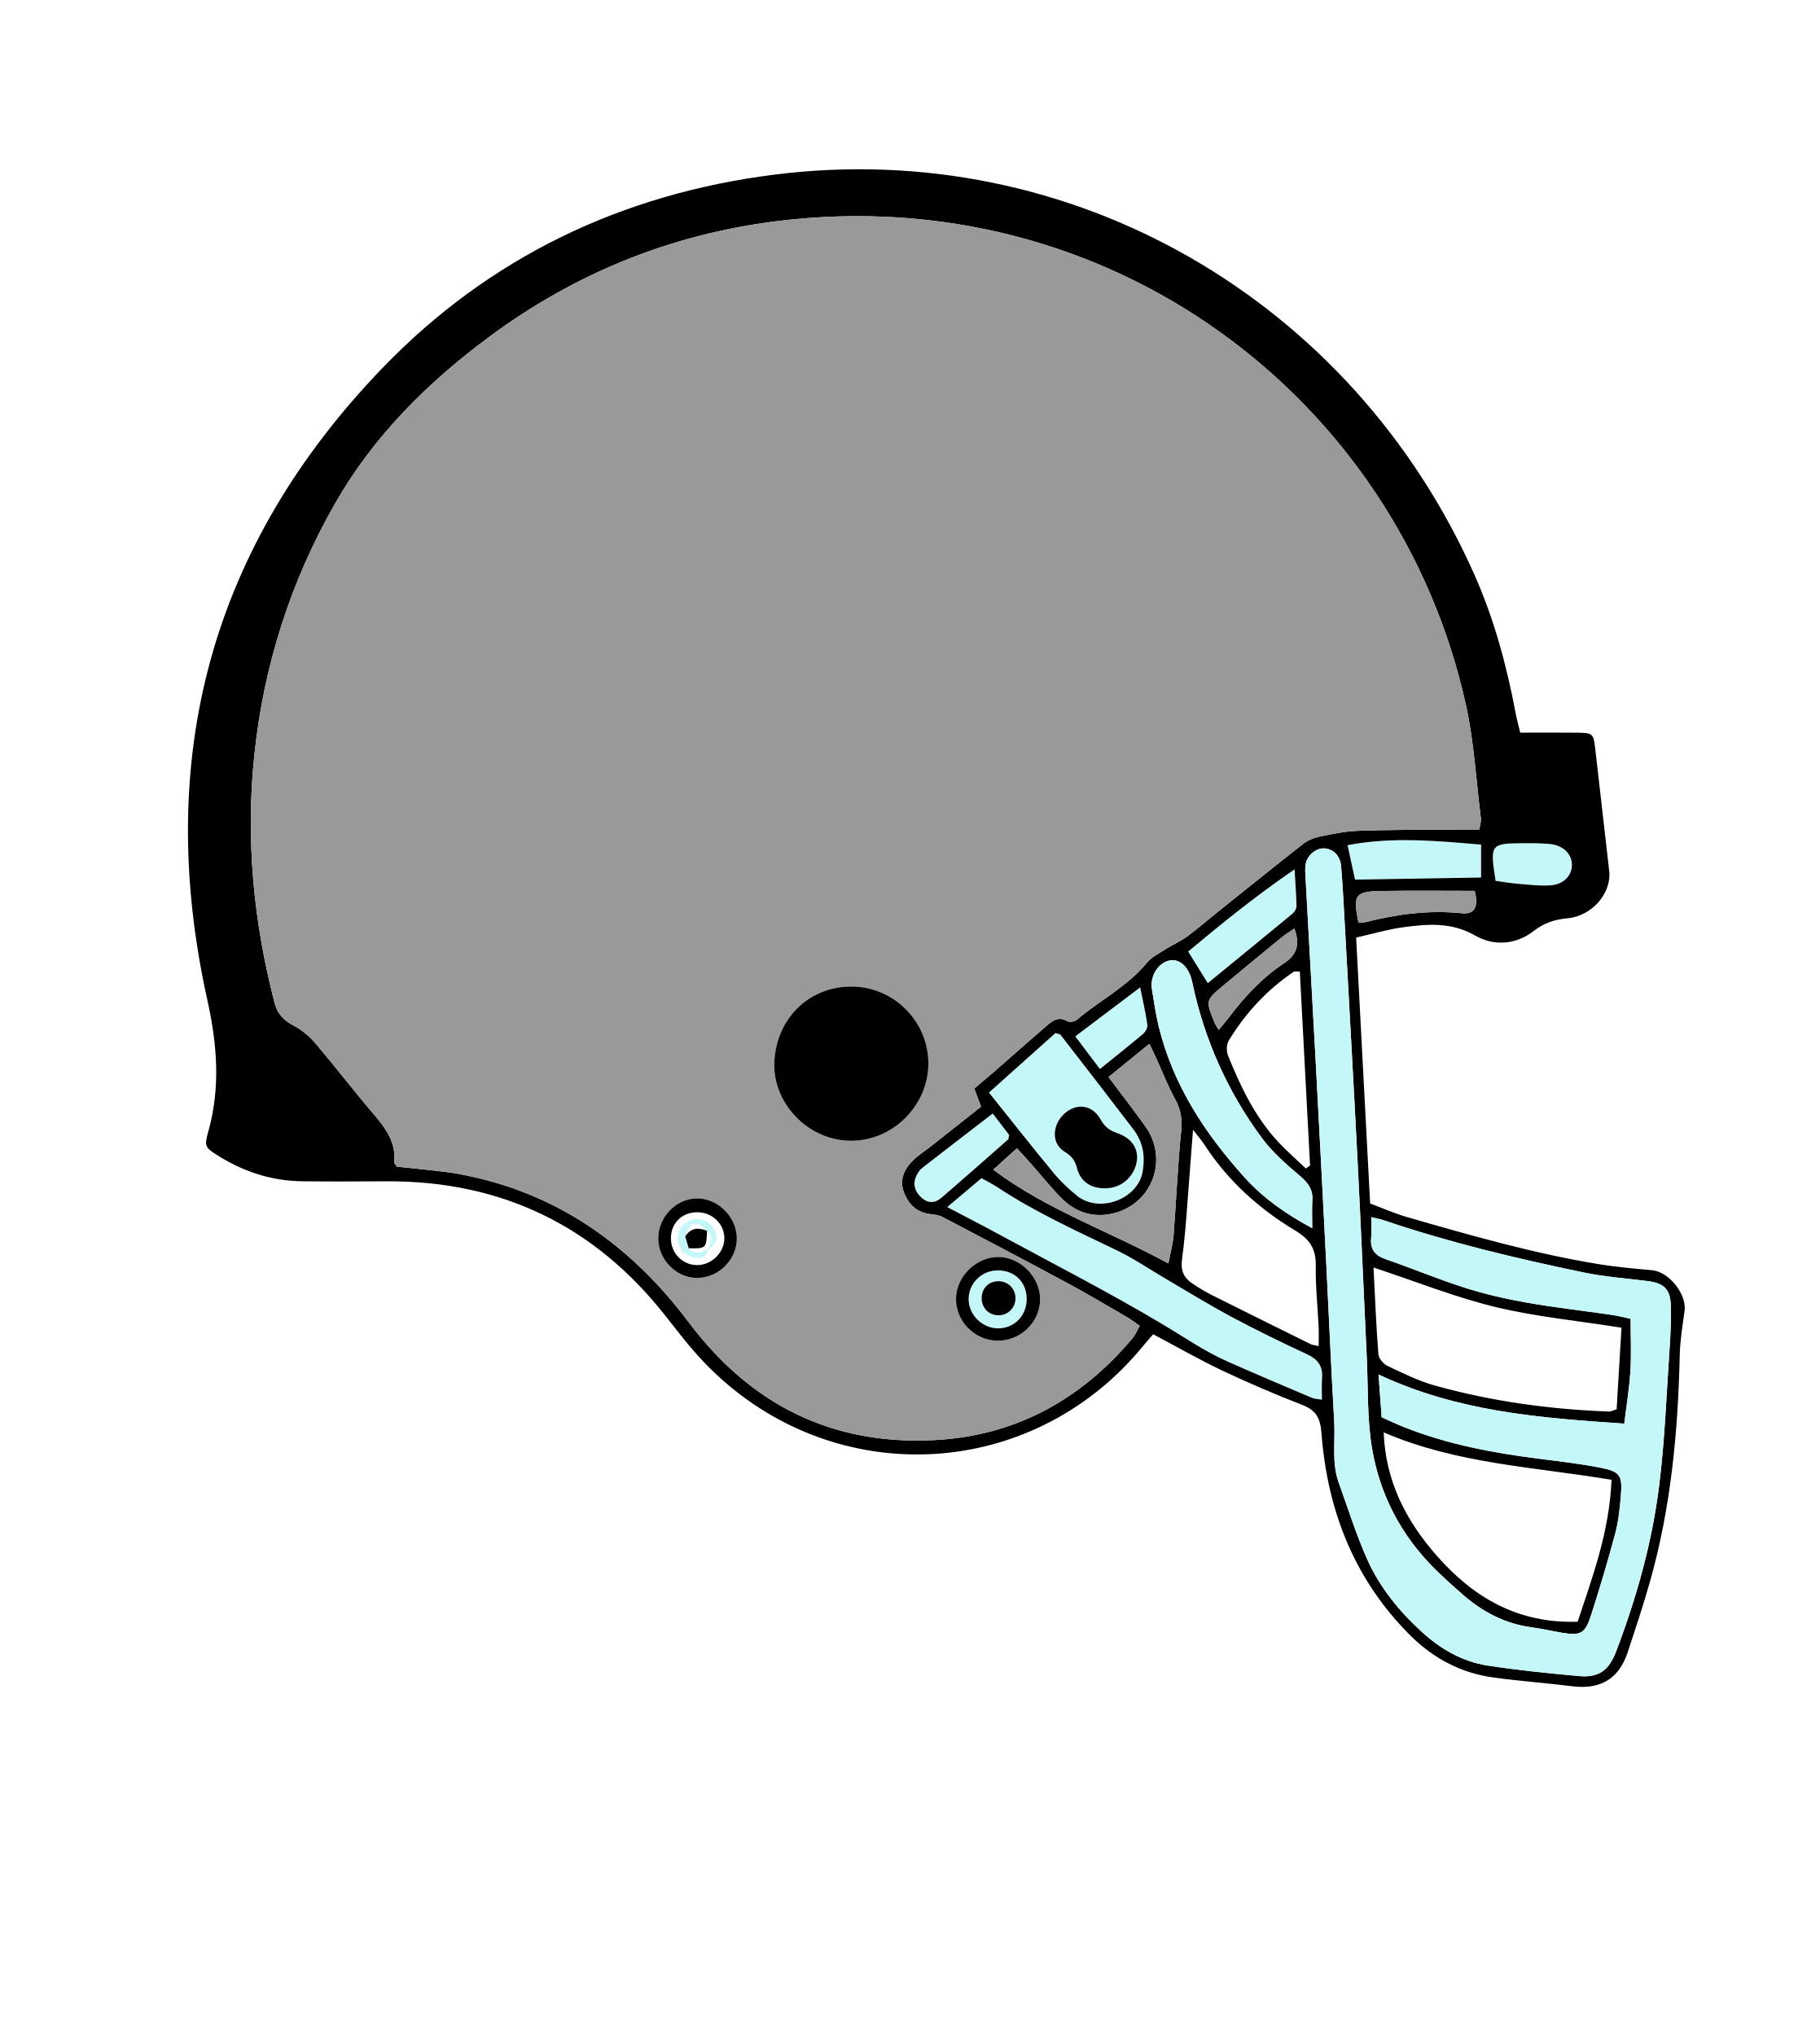
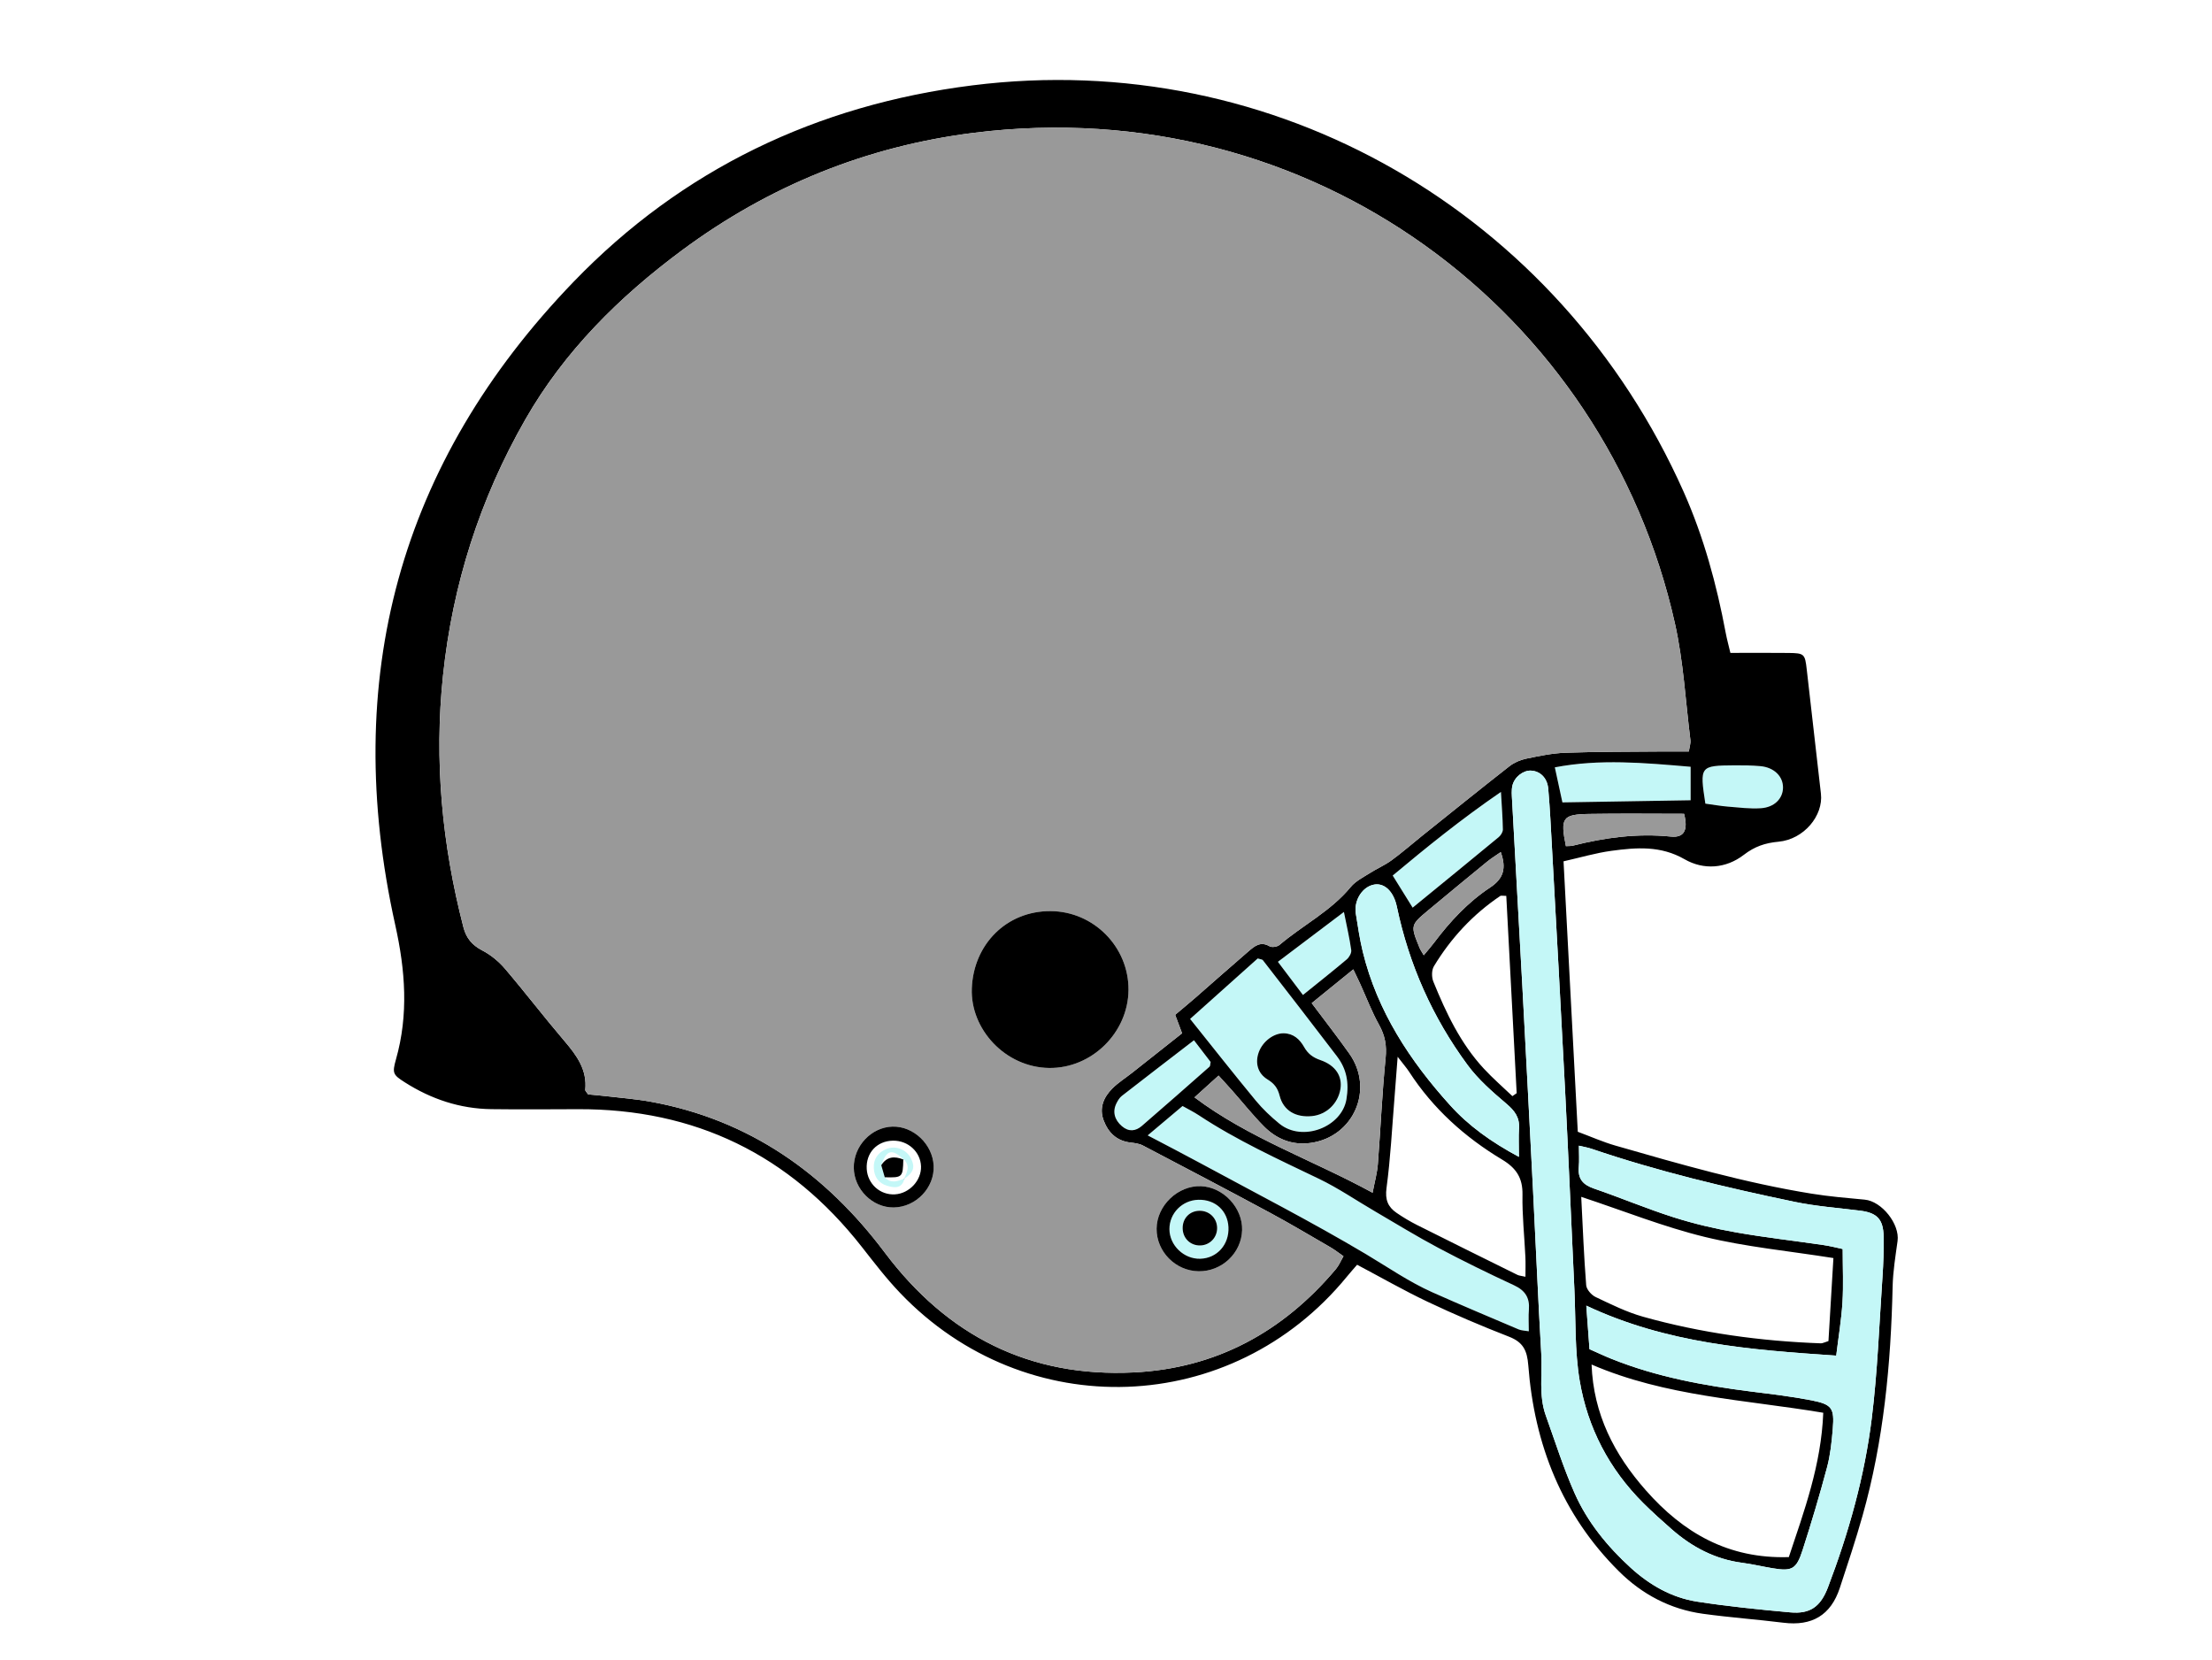
- <svg xmlns="http://www.w3.org/2000/svg" version="1.1" id="Layer_1" x="0px" y="0px" viewBox="0 0 1003.94 1123.2" style="enable-background:new 0 0 1003.94 1123.2;" xml:space="preserve">
+ <svg xmlns="http://www.w3.org/2000/svg" version="1.1" id="Layer_1" x="0px" y="0px" viewBox="-100 50 1200 900" style="enable-background:new 0 0 1003.94 1123.2;" xml:space="preserve">
  <style type="text/css">
	.st0{fill:#C4F7F7;}
	.st1{fill:#999999;}
</style>
  <g>
    <g id="XMLID_1_">
      <g>
        <path class="st0" d="M566.43,715.67c0.47,9.44-6.18,16.88-15.29,17.15c-8.89,0.25-16.71-7.27-16.73-16.08     c-0.02-8.61,6.93-15.67,15.65-15.91C559.23,700.58,565.99,706.7,566.43,715.67z M551.07,725.6c5.24-0.08,9.3-4.31,9.21-9.58     c-0.1-5.28-4.24-9.28-9.56-9.22c-5.36,0.07-9.22,4.09-9.13,9.54C541.68,721.71,545.75,725.69,551.07,725.6z" />
        <path class="st0" d="M721.38,747.22c6.01,2.79,8.57,6.77,8.04,13.24c-0.3,3.62-0.05,7.29-0.05,11.7     c-2.05-0.36-3.93-0.35-5.53-1.02c-15.62-6.63-31.27-13.21-46.77-20.11c-12.75-5.69-24.21-13.66-36.16-20.78     c-29.44-17.51-59.98-33.15-90.11-49.48c-8.72-4.74-17.56-9.27-28.19-14.87c7.41-6.24,12.94-10.9,18.92-15.94     c3.11,1.75,6.06,3.2,8.79,5c20.63,13.63,43.04,23.83,65.25,34.51c10.42,5.01,20.06,11.63,30.09,17.48     c11.48,6.7,22.82,13.69,34.55,19.92C693.72,734.05,707.5,740.77,721.38,747.22z" />
        <path class="st0" d="M556.76,626.07c-0.28,1.34-0.19,2.21-0.58,2.55c-12.2,10.76-24.4,21.51-36.71,32.13     c-3.38,2.92-7.12,3.33-10.82,0.18c-4.06-3.46-5.24-7.93-2.97-12.46c0.73-1.46,1.65-3.01,2.91-3.99     c12.77-9.95,25.63-19.8,39.13-30.19C551.11,618.71,554.08,622.58,556.76,626.07z" />
        <path class="st0" d="M625.27,622.96c5.26,6.9,6.68,14.29,5.17,23.35c-2.52,15.12-23.89,23.43-36.38,13.24     c-4.61-3.76-9.03-7.93-12.81-12.51c-11.64-14.09-22.93-28.46-35.63-44.31c12.93-11.56,25-22.36,36.68-32.81     c1.58,0.5,2.45,0.49,2.78,0.91C598.52,588.17,611.98,605.5,625.27,622.96z M627.18,640.72c1.1-6.84-2.56-12.8-10.86-15.66     c-4.11-1.42-6.79-3.44-8.87-7.13c-2.36-4.17-5.75-7.32-11.02-7.41c-5.44-0.08-11.34,4.35-13.51,10.15     c-2.11,5.64-0.76,11.53,4.64,14.83c3.69,2.27,5.56,4.63,6.65,8.91c2.06,8.13,8.83,11.9,17.6,11.01     C619.6,654.63,625.9,648.6,627.18,640.72z" />
        <path class="st0" d="M633.04,565.39c0.22,1.57-1.1,3.9-2.43,5.03c-7.57,6.39-15.35,12.53-23.76,19.32     c-4.62-6.12-8.76-11.6-13.6-18c11.87-8.96,23.12-17.46,35.82-27.05C630.67,552.7,632.16,559.01,633.04,565.39z" />
        <path class="st0" d="M854.96,465.59c7.5,0.68,12.43,5.58,12.31,11.79c-0.12,5.84-4.67,10.57-12.01,11.05     c-5.91,0.39-11.92-0.39-17.87-0.87c-3.93-0.32-7.83-1.02-12.24-1.62c-3.12-20.43-2.98-20.64,15.86-20.78     C845.66,465.13,850.34,465.18,854.96,465.59z" />
        <path class="st0" d="M817.16,465.94c0,6.52,0,11.75,0,18.17c-23.47,0.39-46.43,0.77-69.56,1.16c-1.24-5.71-2.53-11.71-4.11-19.02     C767.83,461.56,792.02,463.79,817.16,465.94z" />
        <path class="st0" d="M715.3,499.96c0.01,1.39-1.11,3.19-2.25,4.14c-15.51,12.83-31.12,25.54-46.69,38.27     c-3.88-6.24-6.99-11.25-10.83-17.43c18.16-15.17,36.96-30.43,58.73-45.36C714.72,487.66,715.22,493.81,715.3,499.96z" />
        <path d="M911.59,700.76c9.27,0.86,19.11,13.28,17.83,22.45c-1.14,8.21-2.49,16.46-2.68,24.71c-0.94,42.1-4.86,83.78-16.36,124.45     c-3.71,13.13-8.03,26.09-12.3,39.05c-4.88,14.78-15.08,20.77-30.58,18.84c-14.52-1.81-29.14-2.85-43.63-4.85     c-17.73-2.44-33.02-10.53-45.6-23.03c-30.95-30.74-45.91-68.86-49.18-111.74c-0.62-8.12-2.83-12.58-10.48-15.55     c-14.88-5.79-29.61-12.06-44.04-18.89c-12.87-6.1-25.26-13.21-38.34-20.13c-1.67,1.94-3.65,4.14-5.52,6.43     c-62.41,76.25-174.27,80.18-242.34,8.94c-7.61-7.96-14.13-16.5-20.85-25.07c-39.13-49.94-90.48-74.94-154.01-74.68     c-15.63,0.06-31.27,0.18-46.9-0.02c-17.09-0.21-32.73-5.45-47.08-14.61c-6.28-4.01-6.85-4.89-4.74-12.32     c6.93-24.4,5.1-48.36-0.37-72.97c-29.6-133.33,1.95-250.63,96.8-348.96c58.83-60.98,131.96-95.91,216.28-106.5     c163.91-20.61,318.48,69.1,385.9,220.55c10.84,24.36,17.86,50.16,22.79,76.44c0.66,3.51,1.62,6.96,2.54,10.87     c10.98,0,21.27-0.1,31.56,0.03c8.52,0.1,8.9,0.53,9.85,8.86c2.58,22.49,5.1,44.99,7.7,67.47c1.38,11.91-9.21,24.78-22.99,26.06     c-7.27,0.67-12.95,2.59-18.82,7.11c-9.77,7.53-21.86,8.33-32.14,2.41c-13.03-7.49-26.18-6.39-39.65-4.58     c-8.47,1.14-16.77,3.62-26.03,5.7c2.61,49.45,5.16,97.89,7.73,146.71c7.29,2.71,13.67,5.56,20.32,7.47     c35.17,10.13,70.36,20.26,106.57,26.11C892.34,699.05,901.98,699.87,911.59,700.76z M921.23,742.75     c0.5-7.31,0.75-14.65,0.63-21.97c-0.17-9.44-3.62-12.91-12.78-14.05c-11.89-1.49-23.91-2.36-35.6-4.8     c-37.14-7.74-74.04-16.5-110.02-28.75c-2.09-0.71-4.31-1.06-6.91-1.69c0,4.31,0.28,7.97-0.06,11.58     c-0.59,6.37,2.25,9.61,8.18,11.65c14.48,4.97,28.63,10.95,43.21,15.59c11.05,3.52,22.46,6.18,33.88,8.2     c15.72,2.78,31.62,4.55,47.42,6.87c3.83,0.56,7.6,1.55,10.47,2.16c0,10.39,0.45,19.68-0.12,28.91     c-0.59,9.48-2.17,18.9-3.39,28.92c-46.77-3.14-92.02-6.61-135.58-27.11c0.66,8.97,1.18,16.12,1.73,23.61     c4.23,1.87,8.1,3.71,12.08,5.3c24.3,9.73,49.78,14.43,75.61,17.68c10.89,1.38,21.82,2.65,32.58,4.74     c11.34,2.22,12.65,4.22,11.71,15.57c-0.58,6.95-1.3,14-3.08,20.71c-4.03,15.11-8.5,30.12-13.3,45.01     c-3.35,10.4-5.77,11.56-16.12,9.85c-5.58-0.93-11.1-2.25-16.7-2.99c-14.73-1.95-27.2-8.55-38.2-18.2     c-5.26-4.61-10.48-9.28-15.43-14.22c-18.51-18.44-30.18-40.88-34.47-66.35c-2.74-16.26-2.09-33.1-2.88-49.68     c-1.69-35.93-3.2-71.87-5.03-107.79c-2.24-43.9-4.72-87.79-7.12-131.68c-0.59-10.64-1.09-21.29-2.02-31.91     c-0.51-5.96-4.4-9.63-9.36-9.88c-4.16-0.21-9,3.41-10.09,8.16c-0.58,2.53-0.31,5.3-0.17,7.95c1.83,33.58,3.75,67.16,5.56,100.74     c2,37.18,3.94,74.36,5.84,111.54c1.5,29.26,2.71,58.53,4.42,87.77c0.66,11.23-1.48,22.72,2.47,33.69     c5.06,14.09,9.57,28.43,15.62,42.09c6.94,15.69,17.8,28.95,30.44,40.48c10.22,9.32,22.23,16.23,36.03,18.37     c16.74,2.59,33.64,4.29,50.52,5.82c10.83,0.99,16.46-3.1,20.46-13.59c11.3-29.67,19.87-60.18,23.76-91.65     C918.56,794,919.48,768.32,921.23,742.75z M891.93,777.48c0.86-14.47,1.75-29.26,2.69-45.04c-24.63-3.9-47.57-6.06-69.73-11.45     c-22.35-5.44-43.92-14.09-67.08-21.75c0.86,16.79,1.46,32.38,2.69,47.93c0.18,2.3,2.83,5.32,5.1,6.4     c8.4,3.99,16.86,8.2,25.76,10.7c31.51,8.83,63.76,13.25,96.45,14.43C888.72,778.73,889.65,778.18,891.93,777.48z M870.43,894.66     c8.27-24.88,17.59-49.98,18.68-78.3c-42.4-7.11-85.35-8.77-125.69-26.16c1.01,26.91,12.28,48.76,29.42,68.21     C813.17,881.48,837.55,895.7,870.43,894.66z M867.27,477.38c0.12-6.21-4.81-11.11-12.31-11.79c-4.62-0.41-9.3-0.46-13.95-0.43     c-18.84,0.14-18.98,0.35-15.86,20.78c4.41,0.6,8.31,1.3,12.24,1.62c5.95,0.48,11.96,1.26,17.87,0.87     C862.6,487.95,867.15,483.22,867.27,477.38z M817.16,484.11c0-6.42,0-11.65,0-18.17c-25.14-2.15-49.33-4.38-73.67,0.31     c1.58,7.31,2.87,13.31,4.11,19.02C770.73,484.88,793.69,484.5,817.16,484.11z M816.19,457.64c0.35-2.42,1.07-4.38,0.84-6.22     c-2.63-21.12-3.77-42.59-8.4-63.27C770.77,218.99,611.52,99.23,428.44,122.03c-58.26,7.26-111.35,28.8-158.57,63.83     c-33.98,25.21-63.72,54.66-84.93,91.77c-24.63,43.08-39.4,89.36-44.6,138.77c-4.88,46.28-0.53,91.7,11.07,136.61     c1.53,5.92,4.72,9.69,10.22,12.56c4.58,2.38,8.9,5.92,12.27,9.86c11.02,12.92,21.34,26.43,32.37,39.35     c6.62,7.76,12.35,15.56,11.23,26.48c-0.06,0.5,0.67,1.08,1.56,2.4c2.63,0.25,5.89,0.51,9.13,0.89     c8.25,0.97,16.57,1.59,24.74,3.07c53.59,9.72,94.91,39.02,127.03,81.8c34,45.27,78.59,67.84,135.15,65.06     c44.68-2.2,80.95-22.02,109.62-56.08c1.62-1.92,2.6-4.36,4.11-6.95c-2.77-1.91-4.82-3.54-7.07-4.84     c-10.95-6.34-21.83-12.83-32.96-18.82c-22.85-12.31-45.83-24.37-68.82-36.41c-1.97-1.03-4.41-1.33-6.67-1.59     c-7.49-0.86-12.08-5.36-14.59-11.99c-2.55-6.7-0.05-12.57,4.66-17.3c3.26-3.28,7.28-5.79,10.94-8.68     c9.08-7.17,18.15-14.35,26.94-21.3c-1.58-4.21-2.7-7.21-3.75-10.03c4.02-3.39,7.6-6.32,11.08-9.36     c9.54-8.31,18.98-16.73,28.58-24.97c3.26-2.78,6.55-5.8,11.57-2.83c1.24,0.74,4.15,0.28,5.35-0.73     c12.65-10.74,27.85-18.31,38.64-31.43c2.62-3.19,6.72-5.22,10.31-7.51c3.87-2.47,8.16-4.29,11.85-6.98     c5.65-4.11,10.91-8.74,16.37-13.12c15.84-12.67,31.62-25.42,47.59-37.91c2.53-1.98,5.82-3.42,8.97-4.08     c7.08-1.47,14.28-2.99,21.47-3.24c17.25-0.61,34.52-0.52,51.78-0.68C805.97,457.6,810.86,457.64,816.19,457.64z M806.41,503.8     c7.17,0.73,9.49-3.36,7.2-12.34c-17.01,0-34.25-0.22-51.47,0.07c-14.57,0.24-15.76,2.08-12.64,17.47c1.68-0.1,2.69,0,3.63-0.24     C770.63,504.33,788.28,501.96,806.41,503.8z M729.42,760.46c0.53-6.47-2.03-10.45-8.04-13.24     c-13.88-6.45-27.66-13.17-41.17-20.35c-11.73-6.23-23.07-13.22-34.55-19.92c-10.03-5.85-19.67-12.47-30.09-17.48     c-22.21-10.68-44.62-20.88-65.25-34.51c-2.73-1.8-5.68-3.25-8.79-5c-5.98,5.04-11.51,9.7-18.92,15.94     c10.63,5.6,19.47,10.13,28.19,14.87c30.13,16.33,60.67,31.97,90.11,49.48c11.95,7.12,23.41,15.09,36.16,20.78     c15.5,6.9,31.15,13.48,46.77,20.11c1.6,0.67,3.48,0.66,5.53,1.02C729.37,767.75,729.12,764.08,729.42,760.46z M727.55,742.59     c0-4.17,0.13-7.45-0.03-10.71c-0.53-11.29-1.78-22.58-1.58-33.85c0.15-9.09-3.38-14.4-11.11-19.04     c-20.16-12.1-37.41-27.6-50.34-47.53c-1.39-2.14-3.1-4.07-6.27-8.2c-0.7,9.1-1.19,15.86-1.74,22.6     c-1.33,16.2-2.13,32.47-4.3,48.56c-0.86,6.35,0.75,10.27,5.45,13.5c3.55,2.44,7.29,4.67,11.14,6.61     c18.11,9.1,36.29,18.07,54.46,27.05C724.07,742,725.09,742.03,727.55,742.59z M724.06,662.08c0.39-5.94-2.37-9.56-6.82-13.34     c-7.56-6.41-15.26-13.12-21.1-21.04c-18.99-25.73-31.76-54.48-38.35-85.86c-1.68-7.98-6.45-12.87-12.09-12.03     c-6.45,0.96-11.36,8.48-10.16,15.87c1.11,6.89,2.11,13.83,3.76,20.6c7.88,32.25,25.54,59.13,47.41,83.32     c9.99,11.06,22.21,19.88,37.29,27.95C724,671.24,723.76,666.65,724.06,662.08z M720.47,644.61c0.77-0.54,1.54-1.07,2.32-1.61     c-1.88-35.68-3.76-71.37-5.64-107.02c-2.03,0-2.83-0.25-3.27,0.04c-14.85,10.02-26.78,22.87-36,38.15     c-1.27,2.11-1.27,5.91-0.3,8.3c6.91,17,14.75,33.57,27.4,47.23C709.84,634.95,715.29,639.66,720.47,644.61z M713.05,504.1     c1.14-0.95,2.26-2.75,2.25-4.14c-0.08-6.15-0.58-12.3-1.04-20.38c-21.77,14.93-40.57,30.19-58.73,45.36     c3.84,6.18,6.95,11.19,10.83,17.43C681.93,529.64,697.54,516.93,713.05,504.1z M708.39,531.43c7.44-4.92,8.84-10.57,5.76-19.21     c-2.8,1.96-5.27,3.46-7.48,5.28c-10.55,8.62-21.06,17.3-31.53,26.02c-10.06,8.37-10.04,8.4-4.99,20.75     c0.36,0.9,0.95,1.7,2.23,3.92c2.31-2.8,4.03-4.74,5.59-6.81C686.62,549.88,696.39,539.35,708.39,531.43z M651.69,623.93     c0.67-6.7-0.3-12.13-3.52-17.93c-4.03-7.24-6.98-15.06-10.42-22.62c-1.03-2.26-2.13-4.48-3.59-7.54     c-7.94,6.44-15.03,12.2-22.57,18.32c7.38,9.87,14.12,18.48,20.42,27.39c13.67,19.32,2.35,45.24-21.05,48.45     c-9.97,1.37-18.47-2.1-25.33-9.03c-6.07-6.13-11.47-12.93-17.2-19.41c-2.31-2.62-4.7-5.18-7.36-8.1     c-4.53,4.09-8.2,7.41-13.06,11.81c29.6,22.23,63.93,33.89,96.61,51.74c1.12-5.89,2.47-10.62,2.85-15.42     C648.97,662.37,649.76,643.1,651.69,623.93z M630.61,570.42c1.33-1.13,2.65-3.46,2.43-5.03c-0.88-6.38-2.37-12.69-3.97-20.7     c-12.7,9.59-23.95,18.09-35.82,27.05c4.84,6.4,8.98,11.88,13.6,18C615.26,582.95,623.04,576.81,630.61,570.42z M630.44,646.31     c1.51-9.06,0.09-16.45-5.17-23.35c-13.29-17.46-26.75-34.79-40.19-52.13c-0.33-0.42-1.2-0.41-2.78-0.91     c-11.68,10.45-23.75,21.25-36.68,32.81c12.7,15.85,23.99,30.22,35.63,44.31c3.78,4.58,8.2,8.75,12.81,12.51     C606.55,669.74,627.92,661.43,630.44,646.31z M556.18,628.62c0.39-0.34,0.3-1.21,0.58-2.55c-2.68-3.49-5.65-7.36-9.04-11.78     c-13.5,10.39-26.36,20.24-39.13,30.19c-1.26,0.98-2.18,2.53-2.91,3.99c-2.27,4.53-1.09,9,2.97,12.46     c3.7,3.15,7.44,2.74,10.82-0.18C531.78,650.13,543.98,639.38,556.18,628.62z" />
        <path class="st0" d="M921.86,720.78c0.12,7.32-0.13,14.66-0.63,21.97c-1.75,25.57-2.67,51.25-5.81,76.65     c-3.89,31.47-12.46,61.98-23.76,91.65c-4,10.49-9.63,14.58-20.46,13.59c-16.88-1.53-33.78-3.23-50.52-5.82     c-13.8-2.14-25.81-9.05-36.03-18.37c-12.64-11.53-23.5-24.79-30.44-40.48c-6.05-13.66-10.56-28-15.62-42.09     c-3.95-10.97-1.81-22.46-2.47-33.69c-1.71-29.24-2.92-58.51-4.42-87.77c-1.9-37.18-3.84-74.36-5.84-111.54     c-1.81-33.58-3.73-67.16-5.56-100.74c-0.14-2.65-0.41-5.42,0.17-7.95c1.09-4.75,5.93-8.37,10.09-8.16     c4.96,0.25,8.85,3.92,9.36,9.88c0.93,10.62,1.43,21.27,2.02,31.91c2.4,43.89,4.88,87.78,7.12,131.68     c1.83,35.92,3.34,71.86,5.03,107.79c0.79,16.58,0.14,33.42,2.88,49.68c4.29,25.47,15.96,47.91,34.47,66.35     c4.95,4.94,10.17,9.61,15.43,14.22c11,9.65,23.47,16.25,38.2,18.2c5.6,0.74,11.12,2.06,16.7,2.99     c10.35,1.71,12.77,0.55,16.12-9.85c4.8-14.89,9.27-29.9,13.3-45.01c1.78-6.71,2.5-13.76,3.08-20.71     c0.94-11.35-0.37-13.35-11.71-15.57c-10.76-2.09-21.69-3.36-32.58-4.74c-25.83-3.25-51.31-7.95-75.61-17.68     c-3.98-1.59-7.85-3.43-12.08-5.3c-0.55-7.49-1.07-14.64-1.73-23.61c43.56,20.5,88.81,23.97,135.58,27.11     c1.22-10.02,2.8-19.44,3.39-28.92c0.57-9.23,0.12-18.52,0.12-28.91c-2.87-0.61-6.64-1.6-10.47-2.16     c-15.8-2.32-31.7-4.09-47.42-6.87c-11.42-2.02-22.83-4.68-33.88-8.2c-14.58-4.64-28.73-10.62-43.21-15.59     c-5.93-2.04-8.77-5.28-8.18-11.65c0.34-3.61,0.06-7.27,0.06-11.58c2.6,0.63,4.82,0.98,6.91,1.69     c35.98,12.25,72.88,21.01,110.02,28.75c11.69,2.44,23.71,3.31,35.6,4.8C918.24,707.87,921.69,711.34,921.86,720.78z" />
        <path id="helmetcolor" class="st1" d="M817.03,451.42c0.23,1.84-0.49,3.8-0.84,6.22c-5.33,0-10.22-0.04-15.11,0.01     c-17.26,0.16-34.53,0.07-51.78,0.68c-7.19,0.25-14.39,1.77-21.47,3.24c-3.15,0.66-6.44,2.1-8.97,4.08     c-15.97,12.49-31.75,25.24-47.59,37.91c-5.46,4.38-10.72,9.01-16.37,13.12c-3.69,2.69-7.98,4.51-11.85,6.98     c-3.59,2.29-7.69,4.32-10.31,7.51c-10.79,13.12-25.99,20.69-38.64,31.43c-1.2,1.01-4.11,1.47-5.35,0.73     c-5.02-2.97-8.31,0.05-11.57,2.83c-9.6,8.24-19.04,16.66-28.58,24.97c-3.48,3.04-7.06,5.97-11.08,9.36     c1.05,2.82,2.17,5.82,3.75,10.03c-8.79,6.95-17.86,14.13-26.94,21.3c-3.66,2.89-7.68,5.4-10.94,8.68     c-4.71,4.73-7.21,10.6-4.66,17.3c2.51,6.63,7.1,11.13,14.59,11.99c2.26,0.26,4.7,0.56,6.67,1.59     c22.99,12.04,45.97,24.1,68.82,36.41c11.13,5.99,22.01,12.48,32.96,18.82c2.25,1.3,4.3,2.93,7.07,4.84     c-1.51,2.59-2.49,5.03-4.11,6.95c-28.67,34.06-64.94,53.88-109.62,56.08c-56.56,2.78-101.15-19.79-135.15-65.06     c-32.12-42.78-73.44-72.08-127.03-81.8c-8.17-1.48-16.49-2.1-24.74-3.07c-3.24-0.38-6.5-0.64-9.13-0.89     c-0.89-1.32-1.62-1.9-1.56-2.4c1.12-10.92-4.61-18.72-11.23-26.48c-11.03-12.92-21.35-26.43-32.37-39.35     c-3.37-3.94-7.69-7.48-12.27-9.86c-5.5-2.87-8.69-6.64-10.22-12.56c-11.6-44.91-15.95-90.33-11.07-136.61     c5.2-49.41,19.97-95.69,44.6-138.77c21.21-37.11,50.95-66.56,84.93-91.77c47.22-35.03,100.31-56.57,158.57-63.83     c183.08-22.8,342.33,96.96,380.19,266.12C813.26,408.83,814.4,430.3,817.03,451.42z M573.84,717.31     c0.37-12.1-10.17-23.37-22.29-23.85c-12.52-0.49-24.02,10.53-24.1,23.08c-0.07,12.42,10.28,22.9,22.79,23.07     C562.84,739.79,573.47,729.75,573.84,717.31z M512.21,587.03c0.19-23.34-18.9-42.67-42.27-42.79     c-24.02-0.11-41.85,18.11-42.74,41.99c-0.82,22.11,18.18,42.77,41.94,43.1C492.3,629.64,512.02,610.12,512.21,587.03z      M384.84,705c12.11-0.17,22.25-10.79,21.66-22.69c-0.57-11.64-10.96-21.48-22.35-21.17c-11.48,0.31-21.12,10.57-20.97,22.33     C363.32,695.17,373.36,705.15,384.84,705z" />
        <path class="st1" d="M813.61,491.46c2.29,8.98-0.03,13.07-7.2,12.34c-18.13-1.84-35.78,0.53-53.28,4.96     c-0.94,0.24-1.95,0.14-3.63,0.24c-3.12-15.39-1.93-17.23,12.64-17.47C779.36,491.24,796.6,491.46,813.61,491.46z" />
        <path class="st0" d="M717.24,648.74c4.45,3.78,7.21,7.4,6.82,13.34c-0.3,4.57-0.06,9.16-0.06,15.47     c-15.08-8.07-27.3-16.89-37.29-27.95c-21.87-24.19-39.53-51.07-47.41-83.32c-1.65-6.77-2.65-13.71-3.76-20.6     c-1.2-7.39,3.71-14.91,10.16-15.87c5.64-0.84,10.41,4.05,12.09,12.03c6.59,31.38,19.36,60.13,38.35,85.86     C701.98,635.62,709.68,642.33,717.24,648.74z" />
        <path class="st1" d="M714.15,512.22c3.08,8.64,1.68,14.29-5.76,19.21c-12,7.92-21.77,18.45-30.42,29.95     c-1.56,2.07-3.28,4.01-5.59,6.81c-1.28-2.22-1.87-3.02-2.23-3.92c-5.05-12.35-5.07-12.38,4.99-20.75     c10.47-8.72,20.98-17.4,31.53-26.02C708.88,515.68,711.35,514.18,714.15,512.22z" />
        <path class="st1" d="M648.17,606c3.22,5.8,4.19,11.23,3.52,17.93c-1.93,19.17-2.72,38.44-4.22,57.66     c-0.38,4.8-1.73,9.53-2.85,15.42c-32.68-17.85-67.01-29.51-96.61-51.74c4.86-4.4,8.53-7.72,13.06-11.81     c2.66,2.92,5.05,5.48,7.36,8.1c5.73,6.48,11.13,13.28,17.2,19.41c6.86,6.93,15.36,10.4,25.33,9.03     c23.4-3.21,34.72-29.13,21.05-48.45c-6.3-8.91-13.04-17.52-20.42-27.39c7.54-6.12,14.63-11.88,22.57-18.32     c1.46,3.06,2.56,5.28,3.59,7.54C641.19,590.94,644.14,598.76,648.17,606z" />
        <path d="M616.32,625.06c8.3,2.86,11.96,8.82,10.86,15.66c-1.28,7.88-7.58,13.91-15.37,14.7c-8.77,0.89-15.54-2.88-17.6-11.01     c-1.09-4.28-2.96-6.64-6.65-8.91c-5.4-3.3-6.75-9.19-4.64-14.83c2.17-5.8,8.07-10.23,13.51-10.15c5.27,0.09,8.66,3.24,11.02,7.41     C609.53,621.62,612.21,623.64,616.32,625.06z" />
        <path d="M551.55,693.46c12.12,0.48,22.66,11.75,22.29,23.85c-0.37,12.44-11,22.48-23.6,22.3c-12.51-0.17-22.86-10.65-22.79-23.07     C527.53,703.99,539.03,692.97,551.55,693.46z M551.14,732.82c9.11-0.27,15.76-7.71,15.29-17.15c-0.44-8.97-7.2-15.09-16.37-14.84     c-8.72,0.24-15.67,7.3-15.65,15.91C534.43,725.55,542.25,733.07,551.14,732.82z" />
        <path d="M560.28,716.02c0.09,5.27-3.97,9.5-9.21,9.58c-5.32,0.09-9.39-3.89-9.48-9.26c-0.09-5.45,3.77-9.47,9.13-9.54     C556.04,706.74,560.18,710.74,560.28,716.02z" />
        <path d="M469.94,544.24c23.37,0.12,42.46,19.45,42.27,42.79c-0.19,23.09-19.91,42.61-43.07,42.3     c-23.76-0.33-42.76-20.99-41.94-43.1C428.09,562.35,445.92,544.13,469.94,544.24z" />
        <path d="M406.5,682.31c0.59,11.9-9.55,22.52-21.66,22.69c-11.48,0.15-21.52-9.83-21.66-21.53c-0.15-11.76,9.49-22.02,20.97-22.33     C395.54,660.83,405.93,670.67,406.5,682.31z M385.48,697.89c7.81-0.44,14.43-7.55,14.17-15.2c-0.27-7.84-6.99-14.02-15.14-13.93     c-8.76,0.09-14.85,6.65-14.31,15.41C370.69,692.26,377.48,698.35,385.48,697.89z" />
        <path class="st0" d="M394.26,678.53c2.25,4.64,1.38,7.34-3.6,10.88c0.01-0.03,0.02-0.07,0.03-0.1c-0.08,0.03-0.16,0.06-0.24,0.09     c1.7-3.59,3.57-7.19-0.4-10.63c0,0.02,0,0.05,0,0.07c-6.19-5.88-9.15-5.06-11.97,3.24c0.63,2.18,1.26,4.36,1.9,6.54     c3.27,3.59,6.87,2.18,10.47,0.78c-0.03,0.08-0.07,0.16-0.11,0.24c0.11-0.08,0.22-0.15,0.32-0.23c-1.38,5.49-5.43,5.01-9.42,3.82     c-4.66-1.39-7.02-4.94-7.21-9.72c-0.2-4.87,2.33-8.31,6.67-10.16C385.91,671.12,391.83,673.54,394.26,678.53z" />
        <path d="M390.69,689.31c-0.01,0.03-0.02,0.07-0.03,0.1c-0.1,0.08-0.21,0.15-0.32,0.23c0.04-0.08,0.08-0.16,0.11-0.24     C390.53,689.37,390.61,689.34,390.69,689.31z" />
        <path d="M390.05,678.77l0.23,0.29c-0.08-0.07-0.16-0.15-0.23-0.22C390.05,678.82,390.05,678.79,390.05,678.77z" />
        <path d="M390.28,679.06c-0.08-0.03-0.16-0.06-0.24-0.09c0.01-0.04,0.01-0.08,0.01-0.13C390.12,678.91,390.2,678.99,390.28,679.06     z" />
        <path d="M378.08,682.08c3.05-4.84,7.26-4.96,11.96-3.11c-0.21,9.69-0.5,9.91-10.06,9.65     C379.34,686.44,378.71,684.26,378.08,682.08z" />
      </g>
    </g>
  </g>
</svg>
